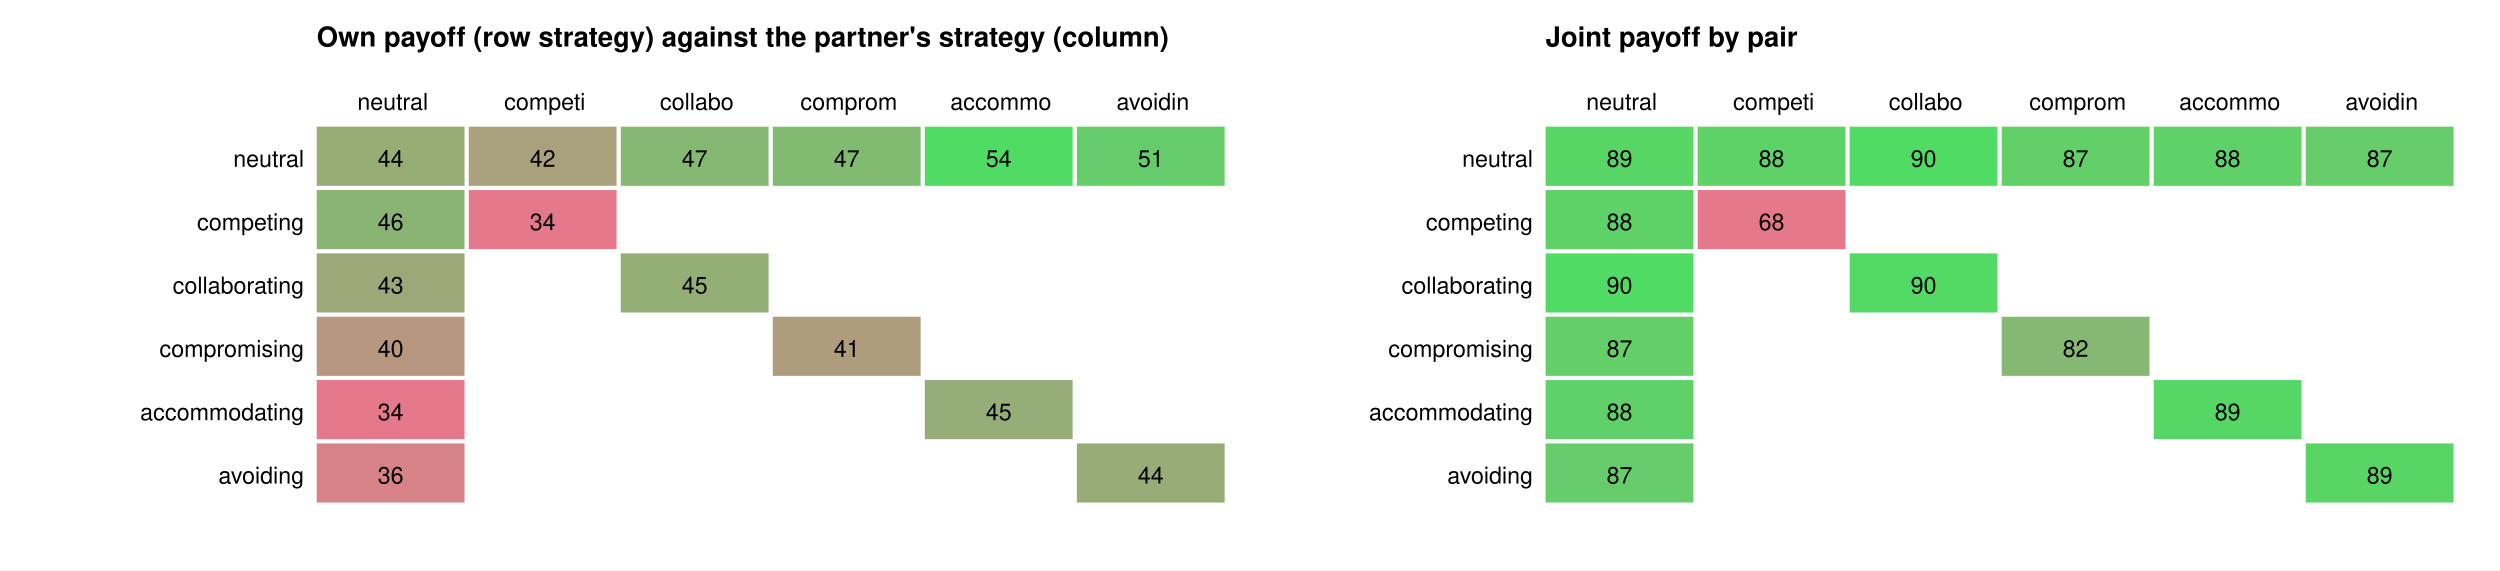
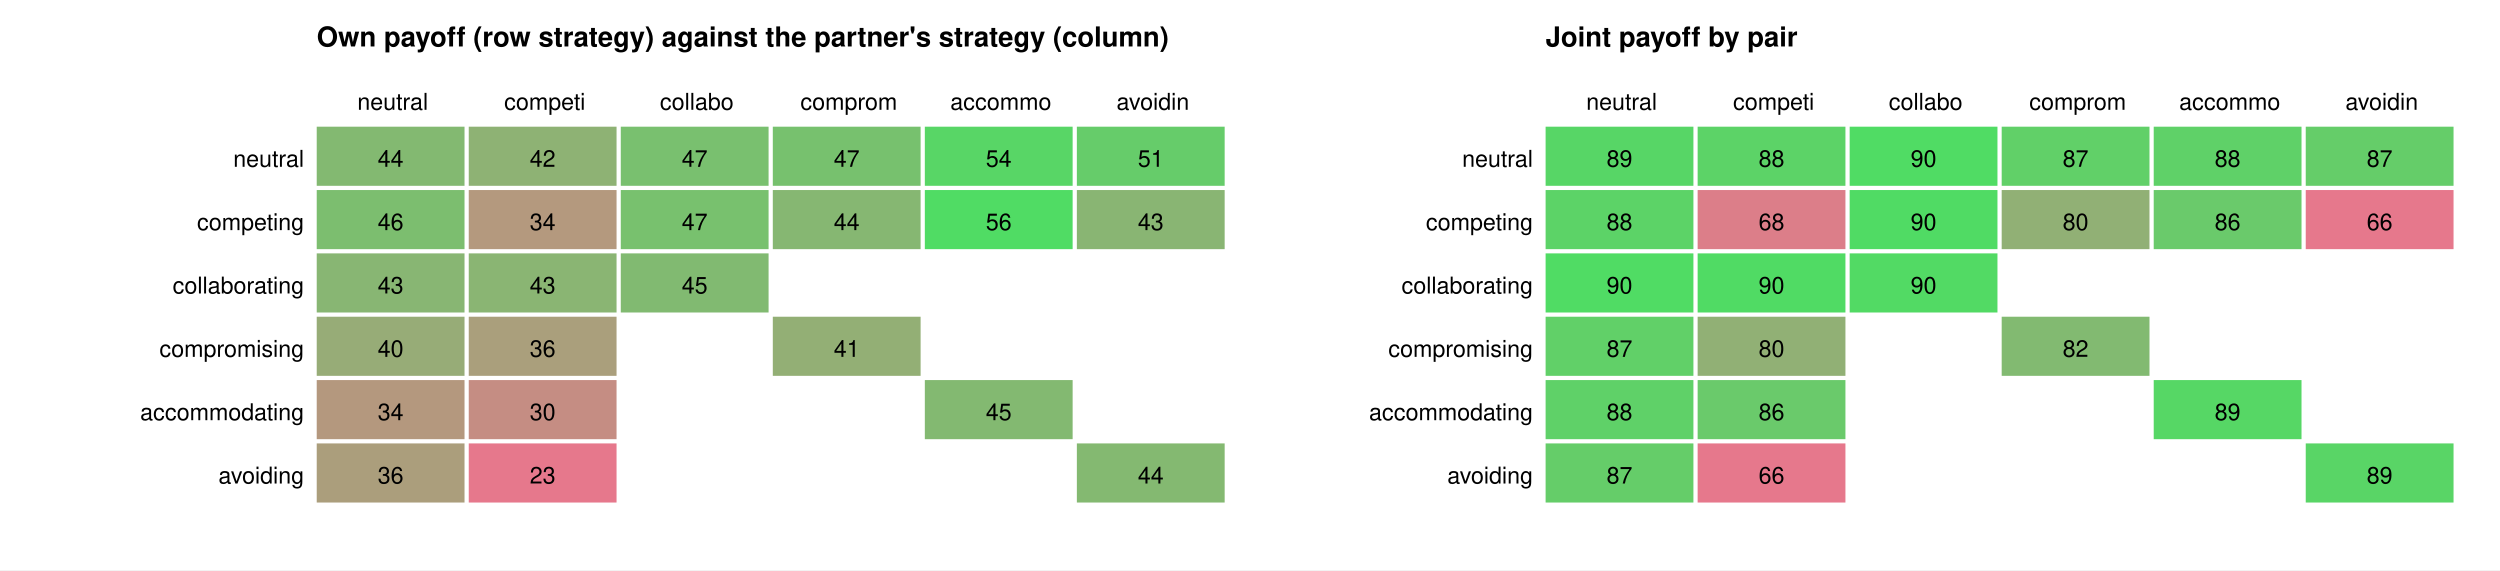
<svg xmlns="http://www.w3.org/2000/svg" width="1184" height="270" font-family="Helvetica, Arial, sans-serif" font-size="11">
  <rect width="1184" height="270" fill="white" />
  <text x="150" y="22" font-size="13" font-weight="bold">Own payoff (row strategy) against the partner's strategy (column)</text>
  <text x="186" y="52" text-anchor="middle">neutral</text>
  <text x="258" y="52" text-anchor="middle">competi</text>
  <text x="330" y="52" text-anchor="middle">collabo</text>
  <text x="402" y="52" text-anchor="middle">comprom</text>
  <text x="474" y="52" text-anchor="middle">accommo</text>
  <text x="546" y="52" text-anchor="middle">avoidin</text>
  <text x="144" y="79" text-anchor="end">neutral</text>
-   <rect x="150" y="60" width="70" height="28" fill="rgb(150,173,118)" />
+   <rect x="150" y="60" width="70" height="28" fill="rgb(131,185,113)" />
  <text x="185" y="79" text-anchor="middle">44</text>
-   <rect x="222" y="60" width="70" height="28" fill="rgb(168,161,123)" />
+   <rect x="222" y="60" width="70" height="28" fill="rgb(142,178,116)" />
  <text x="257" y="79" text-anchor="middle">42</text>
-   <rect x="294" y="60" width="70" height="28" fill="rgb(133,184,114)" />
+   <rect x="294" y="60" width="70" height="28" fill="rgb(121,192,111)" />
  <text x="329" y="79" text-anchor="middle">47</text>
-   <rect x="366" y="60" width="70" height="28" fill="rgb(129,187,113)" />
+   <rect x="366" y="60" width="70" height="28" fill="rgb(119,193,110)" />
  <text x="401" y="79" text-anchor="middle">47</text>
-   <rect x="438" y="60" width="70" height="28" fill="rgb(80,220,100)" />
+   <rect x="438" y="60" width="70" height="28" fill="rgb(88,214,102)" />
  <text x="473" y="79" text-anchor="middle">54</text>
  <rect x="510" y="60" width="70" height="28" fill="rgb(102,204,106)" />
  <text x="545" y="79" text-anchor="middle">51</text>
  <text x="144" y="109" text-anchor="end">competing</text>
-   <rect x="150" y="90" width="70" height="28" fill="rgb(138,180,115)" />
+   <rect x="150" y="90" width="70" height="28" fill="rgb(124,190,111)" />
  <text x="185" y="109" text-anchor="middle">46</text>
-   <rect x="222" y="90" width="70" height="28" fill="rgb(229,120,139)" />
+   <rect x="222" y="90" width="70" height="28" fill="rgb(180,153,126)" />
  <text x="257" y="109" text-anchor="middle">34</text>
+   <rect x="294" y="90" width="70" height="28" fill="rgb(120,193,110)" />
+   <text x="329" y="109" text-anchor="middle">47</text>
+   <rect x="366" y="90" width="70" height="28" fill="rgb(134,183,114)" />
+   <text x="401" y="109" text-anchor="middle">44</text>
+   <rect x="438" y="90" width="70" height="28" fill="rgb(80,220,100)" />
+   <text x="473" y="109" text-anchor="middle">56</text>
+   <rect x="510" y="90" width="70" height="28" fill="rgb(137,181,115)" />
+   <text x="545" y="109" text-anchor="middle">43</text>
  <text x="144" y="139" text-anchor="end">collaborating</text>
-   <rect x="150" y="120" width="70" height="28" fill="rgb(158,167,120)" />
+   <rect x="150" y="120" width="70" height="28" fill="rgb(136,182,115)" />
  <text x="185" y="139" text-anchor="middle">43</text>
-   <rect x="294" y="120" width="70" height="28" fill="rgb(147,175,117)" />
+   <rect x="222" y="120" width="70" height="28" fill="rgb(138,181,115)" />
+   <text x="257" y="139" text-anchor="middle">43</text>
+   <rect x="294" y="120" width="70" height="28" fill="rgb(129,186,113)" />
  <text x="329" y="139" text-anchor="middle">45</text>
  <text x="144" y="169" text-anchor="end">compromising</text>
-   <rect x="150" y="150" width="70" height="28" fill="rgb(183,151,127)" />
+   <rect x="150" y="150" width="70" height="28" fill="rgb(151,172,119)" />
  <text x="185" y="169" text-anchor="middle">40</text>
-   <rect x="366" y="150" width="70" height="28" fill="rgb(175,156,125)" />
+   <rect x="222" y="150" width="70" height="28" fill="rgb(170,159,124)" />
+   <text x="257" y="169" text-anchor="middle">36</text>
+   <rect x="366" y="150" width="70" height="28" fill="rgb(147,175,117)" />
  <text x="401" y="169" text-anchor="middle">41</text>
  <text x="144" y="199" text-anchor="end">accommodating</text>
-   <rect x="150" y="180" width="70" height="28" fill="rgb(230,120,140)" />
+   <rect x="150" y="180" width="70" height="28" fill="rgb(180,152,126)" />
  <text x="185" y="199" text-anchor="middle">34</text>
-   <rect x="438" y="180" width="70" height="28" fill="rgb(149,173,118)" />
+   <rect x="222" y="180" width="70" height="28" fill="rgb(197,141,131)" />
+   <text x="257" y="199" text-anchor="middle">30</text>
+   <rect x="438" y="180" width="70" height="28" fill="rgb(131,185,113)" />
  <text x="473" y="199" text-anchor="middle">45</text>
  <text x="144" y="229" text-anchor="end">avoiding</text>
-   <rect x="150" y="210" width="70" height="28" fill="rgb(214,130,135)" />
+   <rect x="150" y="210" width="70" height="28" fill="rgb(171,158,124)" />
  <text x="185" y="229" text-anchor="middle">36</text>
-   <rect x="510" y="210" width="70" height="28" fill="rgb(151,172,119)" />
+   <rect x="222" y="210" width="70" height="28" fill="rgb(230,120,140)" />
+   <text x="257" y="229" text-anchor="middle">23</text>
+   <rect x="510" y="210" width="70" height="28" fill="rgb(132,185,113)" />
  <text x="545" y="229" text-anchor="middle">44</text>
  <text x="732" y="22" font-size="13" font-weight="bold">Joint payoff by pair</text>
  <text x="768" y="52" text-anchor="middle">neutral</text>
  <text x="840" y="52" text-anchor="middle">competi</text>
  <text x="912" y="52" text-anchor="middle">collabo</text>
  <text x="984" y="52" text-anchor="middle">comprom</text>
  <text x="1056" y="52" text-anchor="middle">accommo</text>
  <text x="1128" y="52" text-anchor="middle">avoidin</text>
  <text x="726" y="79" text-anchor="end">neutral</text>
  <rect x="732" y="60" width="70" height="28" fill="rgb(87,214,102)" />
  <text x="767" y="79" text-anchor="middle">89</text>
-   <rect x="804" y="60" width="70" height="28" fill="rgb(93,210,103)" />
+   <rect x="804" y="60" width="70" height="28" fill="rgb(92,211,103)" />
  <text x="839" y="79" text-anchor="middle">88</text>
  <rect x="876" y="60" width="70" height="28" fill="rgb(80,220,100)" />
  <text x="911" y="79" text-anchor="middle">90</text>
-   <rect x="948" y="60" width="70" height="28" fill="rgb(98,207,104)" />
+   <rect x="948" y="60" width="70" height="28" fill="rgb(97,208,104)" />
  <text x="983" y="79" text-anchor="middle">87</text>
-   <rect x="1020" y="60" width="70" height="28" fill="rgb(96,209,104)" />
+   <rect x="1020" y="60" width="70" height="28" fill="rgb(95,209,104)" />
  <text x="1055" y="79" text-anchor="middle">88</text>
-   <rect x="1092" y="60" width="70" height="28" fill="rgb(103,204,106)" />
+   <rect x="1092" y="60" width="70" height="28" fill="rgb(101,205,105)" />
  <text x="1127" y="79" text-anchor="middle">87</text>
  <text x="726" y="109" text-anchor="end">competing</text>
-   <rect x="732" y="90" width="70" height="28" fill="rgb(93,210,103)" />
+   <rect x="732" y="90" width="70" height="28" fill="rgb(92,211,103)" />
  <text x="767" y="109" text-anchor="middle">88</text>
-   <rect x="804" y="90" width="70" height="28" fill="rgb(230,120,140)" />
+   <rect x="804" y="90" width="70" height="28" fill="rgb(220,126,137)" />
  <text x="839" y="109" text-anchor="middle">68</text>
+   <rect x="876" y="90" width="70" height="28" fill="rgb(80,219,100)" />
+   <text x="911" y="109" text-anchor="middle">90</text>
+   <rect x="948" y="90" width="70" height="28" fill="rgb(145,176,117)" />
+   <text x="983" y="109" text-anchor="middle">80</text>
+   <rect x="1020" y="90" width="70" height="28" fill="rgb(106,202,107)" />
+   <text x="1055" y="109" text-anchor="middle">86</text>
+   <rect x="1092" y="90" width="70" height="28" fill="rgb(230,120,140)" />
+   <text x="1127" y="109" text-anchor="middle">66</text>
  <text x="726" y="139" text-anchor="end">collaborating</text>
  <rect x="732" y="120" width="70" height="28" fill="rgb(80,220,100)" />
  <text x="767" y="139" text-anchor="middle">90</text>
+   <rect x="804" y="120" width="70" height="28" fill="rgb(80,219,100)" />
+   <text x="839" y="139" text-anchor="middle">90</text>
  <rect x="876" y="120" width="70" height="28" fill="rgb(82,218,100)" />
  <text x="911" y="139" text-anchor="middle">90</text>
  <text x="726" y="169" text-anchor="end">compromising</text>
-   <rect x="732" y="150" width="70" height="28" fill="rgb(98,207,104)" />
+   <rect x="732" y="150" width="70" height="28" fill="rgb(97,208,104)" />
  <text x="767" y="169" text-anchor="middle">87</text>
-   <rect x="948" y="150" width="70" height="28" fill="rgb(133,184,114)" />
+   <rect x="804" y="150" width="70" height="28" fill="rgb(145,176,117)" />
+   <text x="839" y="169" text-anchor="middle">80</text>
+   <rect x="948" y="150" width="70" height="28" fill="rgb(130,186,113)" />
  <text x="983" y="169" text-anchor="middle">82</text>
  <text x="726" y="199" text-anchor="end">accommodating</text>
-   <rect x="732" y="180" width="70" height="28" fill="rgb(96,209,104)" />
+   <rect x="732" y="180" width="70" height="28" fill="rgb(95,209,104)" />
  <text x="767" y="199" text-anchor="middle">88</text>
+   <rect x="804" y="180" width="70" height="28" fill="rgb(106,202,107)" />
+   <text x="839" y="199" text-anchor="middle">86</text>
  <rect x="1020" y="180" width="70" height="28" fill="rgb(86,215,101)" />
  <text x="1055" y="199" text-anchor="middle">89</text>
  <text x="726" y="229" text-anchor="end">avoiding</text>
-   <rect x="732" y="210" width="70" height="28" fill="rgb(103,204,106)" />
+   <rect x="732" y="210" width="70" height="28" fill="rgb(101,205,105)" />
  <text x="767" y="229" text-anchor="middle">87</text>
+   <rect x="804" y="210" width="70" height="28" fill="rgb(230,120,140)" />
+   <text x="839" y="229" text-anchor="middle">66</text>
  <rect x="1092" y="210" width="70" height="28" fill="rgb(89,213,102)" />
  <text x="1127" y="229" text-anchor="middle">89</text>
</svg>
